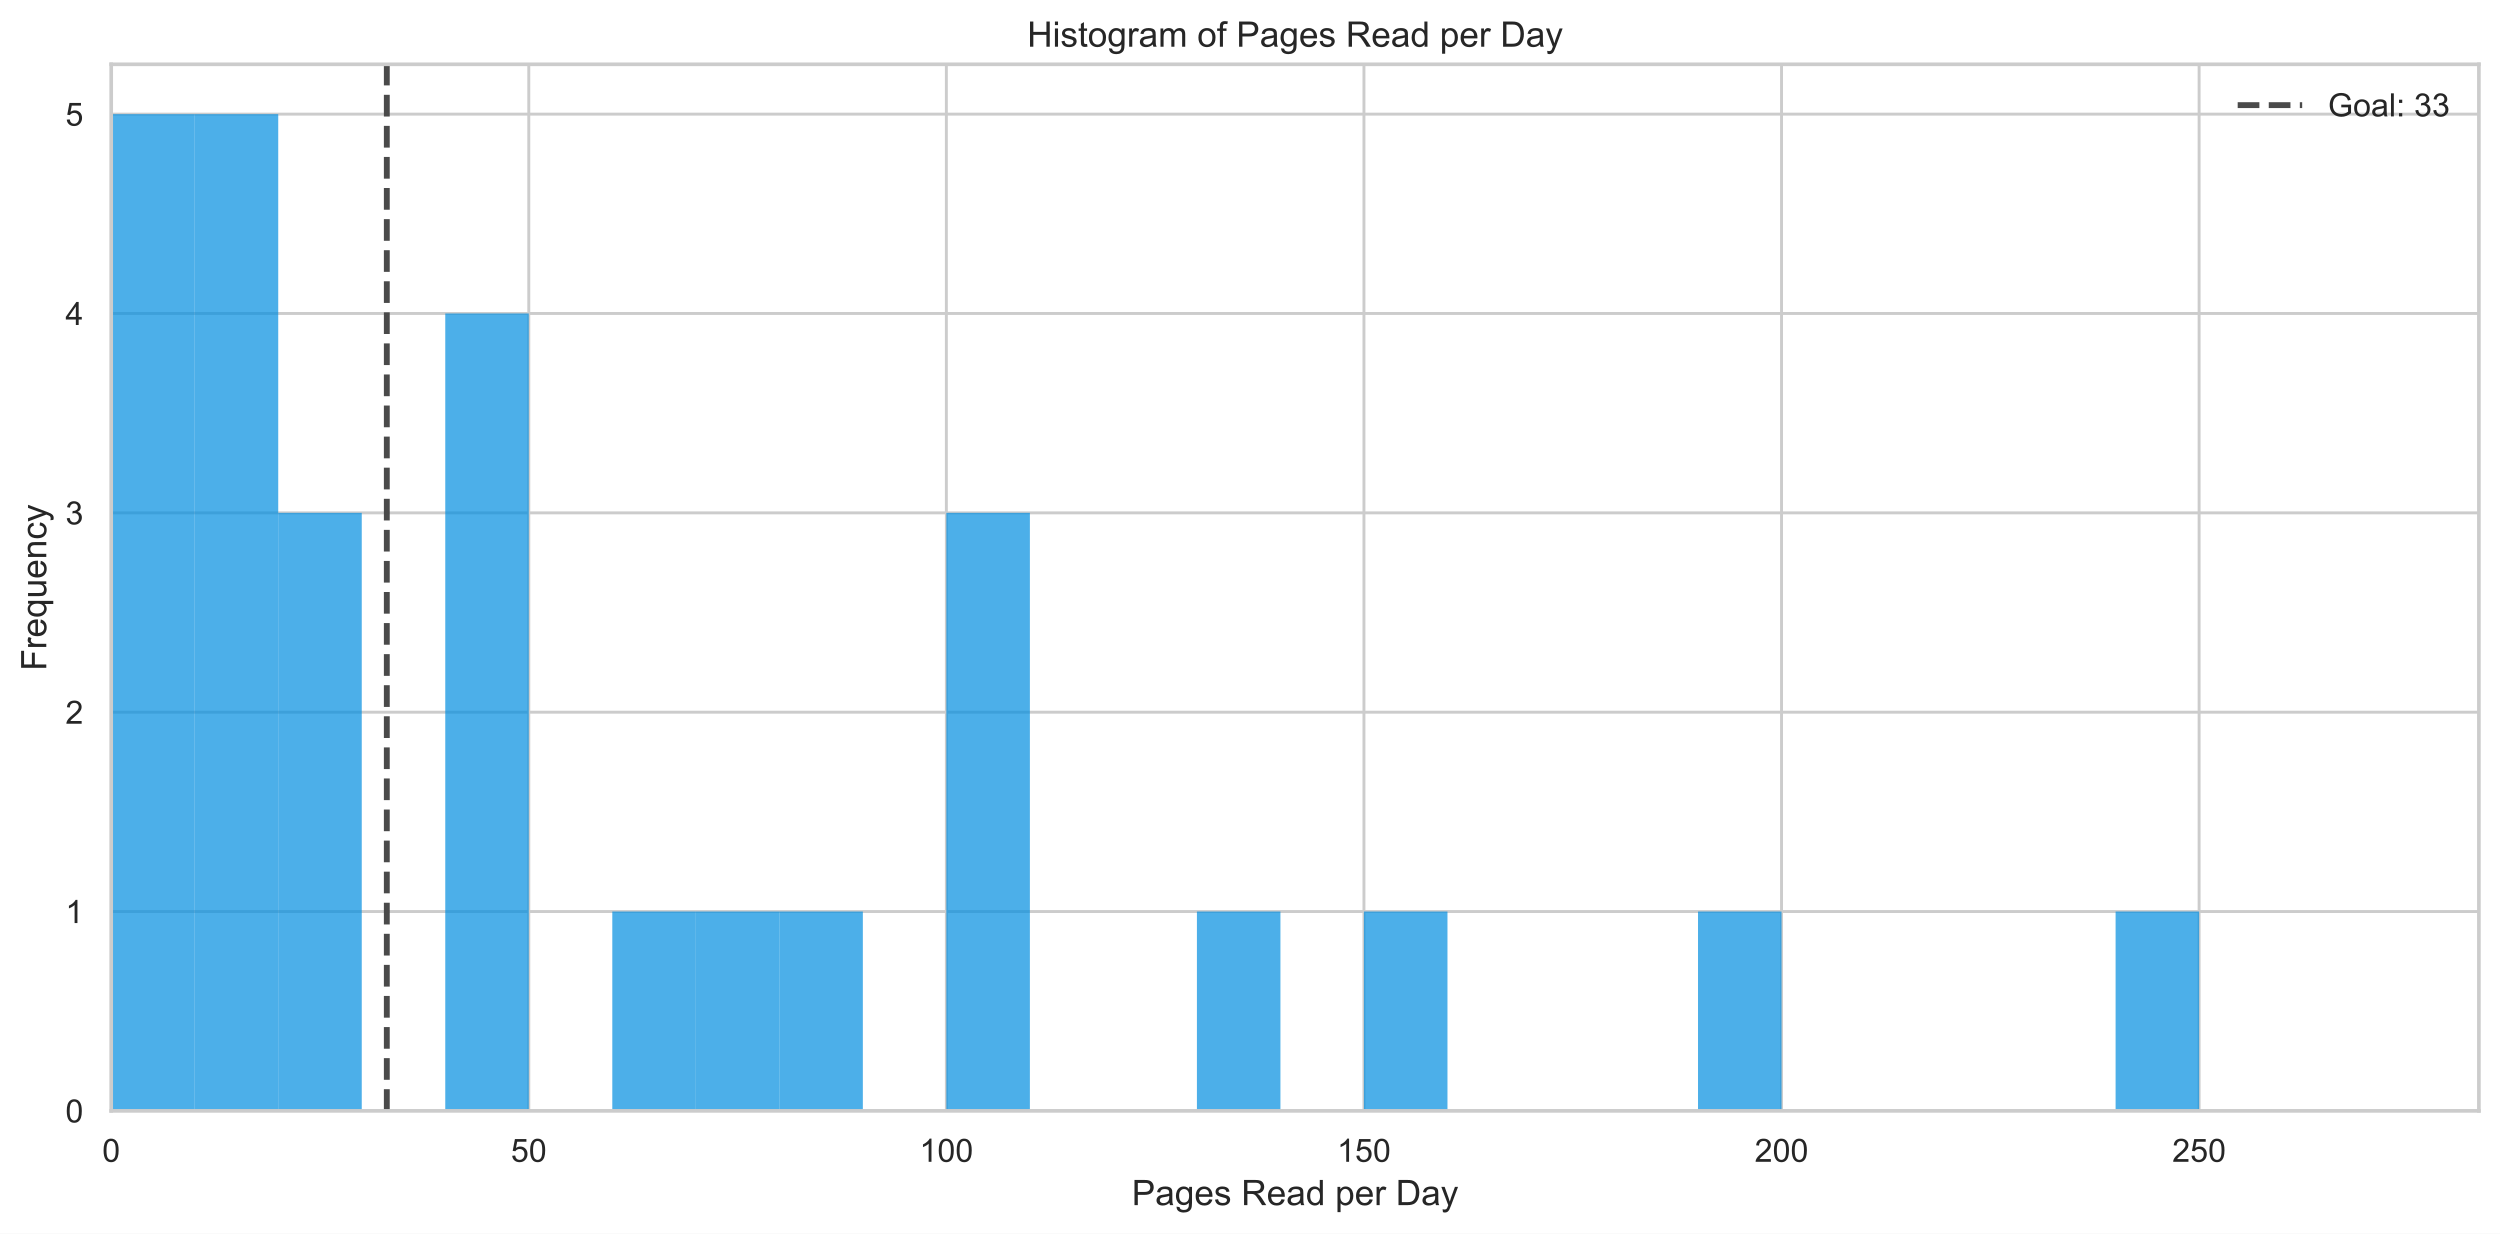
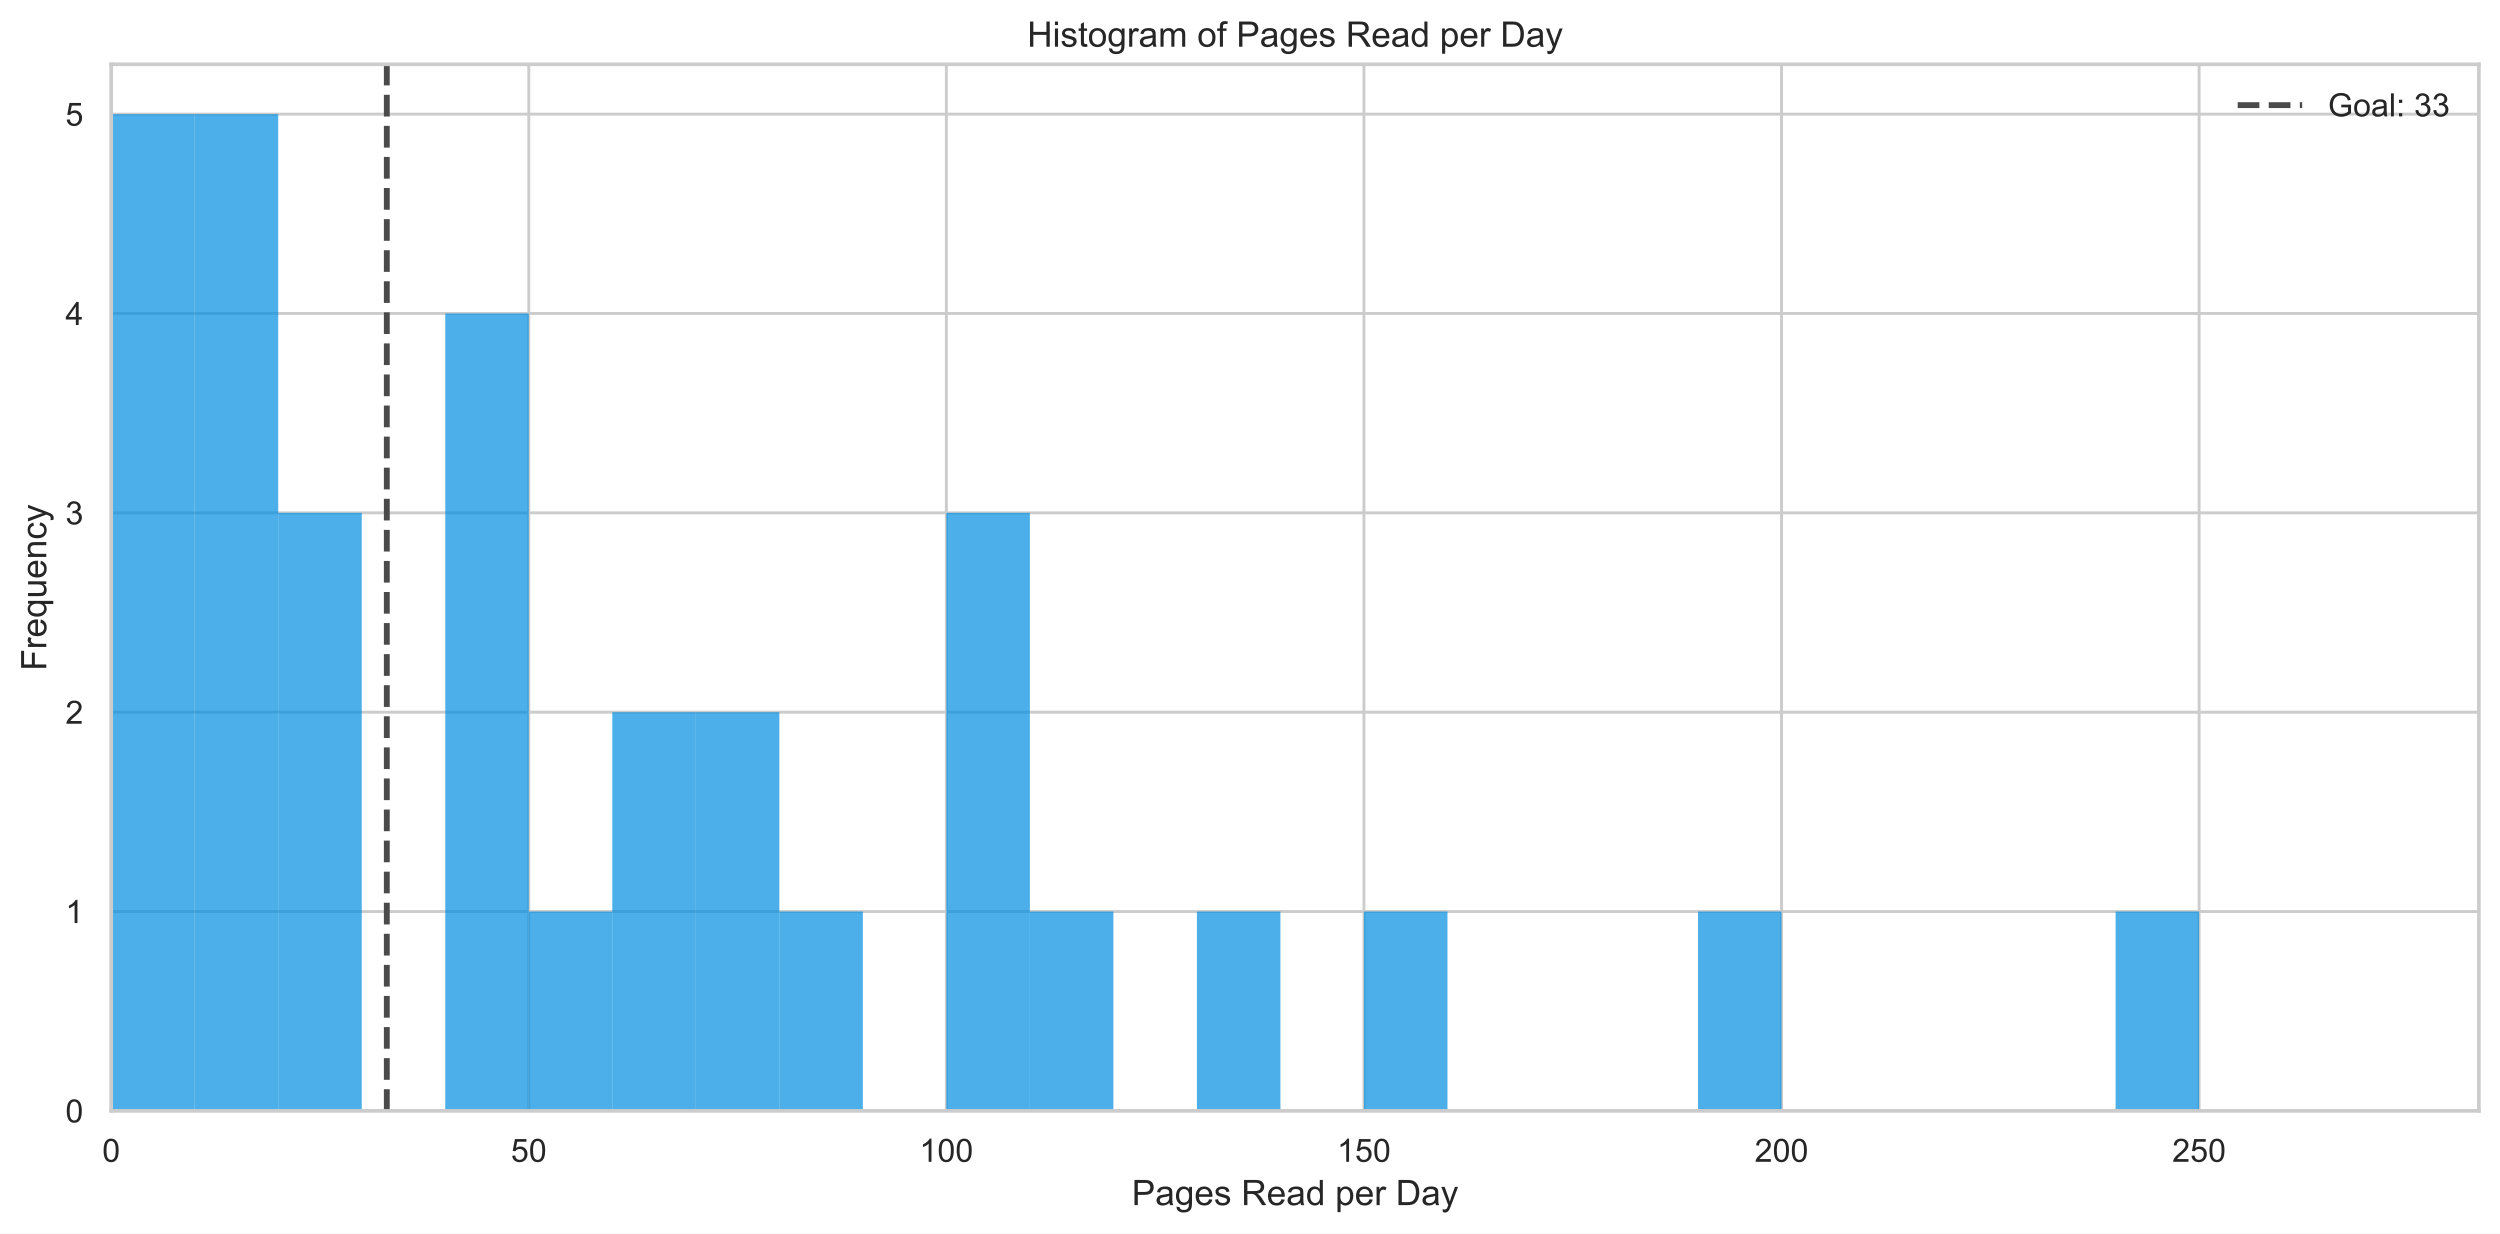
<svg xmlns="http://www.w3.org/2000/svg" xmlns:xlink="http://www.w3.org/1999/xlink" width="852.792pt" height="420.814pt" viewBox="0 0 852.792 420.814" version="1.1">
  <defs>
    <style type="text/css">*{stroke-linejoin: round; stroke-linecap: butt}</style>
  </defs>
  <g id="figure_1">
    <g id="patch_1">
      <path d="M 0 420.814  L 852.792 420.814  L 852.792 0  L 0 0  z " style="fill: #ffffff" />
    </g>
    <g id="axes_1">
      <g id="patch_2">
        <path d="M 37.932 378.939  L 845.592 378.939  L 845.592 21.936  L 37.932 21.936  z " style="fill: #ffffff" />
      </g>
      <g id="matplotlib.axis_1">
        <g id="xtick_1">
          <g id="line2d_1">
-             <path d="M 37.932 378.939  L 37.932 21.936  " clip-path="url(#paa767c47d2)" style="fill: none; stroke: #cccccc; stroke-linecap: round" />
+             <path d="M 37.932 378.939  L 37.932 21.936  " clip-path="url(#pbb59d60bf5)" style="fill: none; stroke: #cccccc; stroke-linecap: round" />
          </g>
          <g id="text_1">
            <g style="fill: #262626" transform="translate(34.87352 396.313) scale(0.11 -0.11)">
              <defs>
                <path id="ArialMT-30" d="M 266 2259  Q 266 3072 433 3567  Q 600 4063 929 4331  Q 1259 4600 1759 4600  Q 2128 4600 2406 4451  Q 2684 4303 2865 4023  Q 3047 3744 3150 3342  Q 3253 2941 3253 2259  Q 3253 1453 3087 958  Q 2922 463 2592 192  Q 2263 -78 1759 -78  Q 1097 -78 719 397  Q 266 969 266 2259  z M 844 2259  Q 844 1131 1108 757  Q 1372 384 1759 384  Q 2147 384 2411 759  Q 2675 1134 2675 2259  Q 2675 3391 2411 3762  Q 2147 4134 1753 4134  Q 1366 4134 1134 3806  Q 844 3388 844 2259  z " transform="scale(0.015625)" />
              </defs>
              <use xlink:href="#ArialMT-30" />
            </g>
          </g>
        </g>
        <g id="xtick_2">
          <g id="line2d_2">
-             <path d="M 180.376 378.939  L 180.376 21.936  " clip-path="url(#paa767c47d2)" style="fill: none; stroke: #cccccc; stroke-linecap: round" />
+             <path d="M 180.376 378.939  L 180.376 21.936  " clip-path="url(#pbb59d60bf5)" style="fill: none; stroke: #cccccc; stroke-linecap: round" />
          </g>
          <g id="text_2">
            <g style="fill: #262626" transform="translate(174.2594 396.313) scale(0.11 -0.11)">
              <defs>
                <path id="ArialMT-35" d="M 266 1200  L 856 1250  Q 922 819 1161 601  Q 1400 384 1738 384  Q 2144 384 2425 690  Q 2706 997 2706 1503  Q 2706 1984 2436 2262  Q 2166 2541 1728 2541  Q 1456 2541 1237 2417  Q 1019 2294 894 2097  L 366 2166  L 809 4519  L 3088 4519  L 3088 3981  L 1259 3981  L 1013 2750  Q 1425 3038 1878 3038  Q 2478 3038 2890 2622  Q 3303 2206 3303 1553  Q 3303 931 2941 478  Q 2500 -78 1738 -78  Q 1113 -78 717 272  Q 322 622 266 1200  z " transform="scale(0.015625)" />
              </defs>
              <use xlink:href="#ArialMT-35" />
              <use xlink:href="#ArialMT-30" x="55.615" />
            </g>
          </g>
        </g>
        <g id="xtick_3">
          <g id="line2d_3">
-             <path d="M 322.821 378.939  L 322.821 21.936  " clip-path="url(#paa767c47d2)" style="fill: none; stroke: #cccccc; stroke-linecap: round" />
+             <path d="M 322.821 378.939  L 322.821 21.936  " clip-path="url(#pbb59d60bf5)" style="fill: none; stroke: #cccccc; stroke-linecap: round" />
          </g>
          <g id="text_3">
            <g style="fill: #262626" transform="translate(313.6454 396.313) scale(0.11 -0.11)">
              <defs>
                <path id="ArialMT-31" d="M 2384 0  L 1822 0  L 1822 3584  Q 1619 3391 1289 3197  Q 959 3003 697 2906  L 697 3450  Q 1169 3672 1522 3987  Q 1875 4303 2022 4600  L 2384 4600  L 2384 0  z " transform="scale(0.015625)" />
              </defs>
              <use xlink:href="#ArialMT-31" />
              <use xlink:href="#ArialMT-30" x="55.615" />
              <use xlink:href="#ArialMT-30" x="111.23" />
            </g>
          </g>
        </g>
        <g id="xtick_4">
          <g id="line2d_4">
-             <path d="M 465.265 378.939  L 465.265 21.936  " clip-path="url(#paa767c47d2)" style="fill: none; stroke: #cccccc; stroke-linecap: round" />
+             <path d="M 465.265 378.939  L 465.265 21.936  " clip-path="url(#pbb59d60bf5)" style="fill: none; stroke: #cccccc; stroke-linecap: round" />
          </g>
          <g id="text_4">
            <g style="fill: #262626" transform="translate(456.0898 396.313) scale(0.11 -0.11)">
              <use xlink:href="#ArialMT-31" />
              <use xlink:href="#ArialMT-35" x="55.615" />
              <use xlink:href="#ArialMT-30" x="111.23" />
            </g>
          </g>
        </g>
        <g id="xtick_5">
          <g id="line2d_5">
-             <path d="M 607.71 378.939  L 607.71 21.936  " clip-path="url(#paa767c47d2)" style="fill: none; stroke: #cccccc; stroke-linecap: round" />
+             <path d="M 607.71 378.939  L 607.71 21.936  " clip-path="url(#pbb59d60bf5)" style="fill: none; stroke: #cccccc; stroke-linecap: round" />
          </g>
          <g id="text_5">
            <g style="fill: #262626" transform="translate(598.5343 396.313) scale(0.11 -0.11)">
              <defs>
                <path id="ArialMT-32" d="M 3222 541  L 3222 0  L 194 0  Q 188 203 259 391  Q 375 700 629 1000  Q 884 1300 1366 1694  Q 2113 2306 2375 2664  Q 2638 3022 2638 3341  Q 2638 3675 2398 3904  Q 2159 4134 1775 4134  Q 1369 4134 1125 3890  Q 881 3647 878 3216  L 300 3275  Q 359 3922 746 4261  Q 1134 4600 1788 4600  Q 2447 4600 2831 4234  Q 3216 3869 3216 3328  Q 3216 3053 3103 2787  Q 2991 2522 2730 2228  Q 2469 1934 1863 1422  Q 1356 997 1212 845  Q 1069 694 975 541  L 3222 541  z " transform="scale(0.015625)" />
              </defs>
              <use xlink:href="#ArialMT-32" />
              <use xlink:href="#ArialMT-30" x="55.615" />
              <use xlink:href="#ArialMT-30" x="111.23" />
            </g>
          </g>
        </g>
        <g id="xtick_6">
          <g id="line2d_6">
-             <path d="M 750.154 378.939  L 750.154 21.936  " clip-path="url(#paa767c47d2)" style="fill: none; stroke: #cccccc; stroke-linecap: round" />
+             <path d="M 750.154 378.939  L 750.154 21.936  " clip-path="url(#pbb59d60bf5)" style="fill: none; stroke: #cccccc; stroke-linecap: round" />
          </g>
          <g id="text_6">
            <g style="fill: #262626" transform="translate(740.9787 396.313) scale(0.11 -0.11)">
              <use xlink:href="#ArialMT-32" />
              <use xlink:href="#ArialMT-35" x="55.615" />
              <use xlink:href="#ArialMT-30" x="111.23" />
            </g>
          </g>
        </g>
        <g id="text_7">
          <g style="fill: #262626" transform="translate(386.0661 411.0886) scale(0.12 -0.12)">
            <defs>
              <path id="ArialMT-50" d="M 494 0  L 494 4581  L 2222 4581  Q 2678 4581 2919 4538  Q 3256 4481 3484 4323  Q 3713 4166 3852 3881  Q 3991 3597 3991 3256  Q 3991 2672 3619 2267  Q 3247 1863 2275 1863  L 1100 1863  L 1100 0  L 494 0  z M 1100 2403  L 2284 2403  Q 2872 2403 3119 2622  Q 3366 2841 3366 3238  Q 3366 3525 3220 3729  Q 3075 3934 2838 4000  Q 2684 4041 2272 4041  L 1100 4041  L 1100 2403  z " transform="scale(0.015625)" />
              <path id="ArialMT-61" d="M 2588 409  Q 2275 144 1986 34  Q 1697 -75 1366 -75  Q 819 -75 525 192  Q 231 459 231 875  Q 231 1119 342 1320  Q 453 1522 633 1644  Q 813 1766 1038 1828  Q 1203 1872 1538 1913  Q 2219 1994 2541 2106  Q 2544 2222 2544 2253  Q 2544 2597 2384 2738  Q 2169 2928 1744 2928  Q 1347 2928 1158 2789  Q 969 2650 878 2297  L 328 2372  Q 403 2725 575 2942  Q 747 3159 1072 3276  Q 1397 3394 1825 3394  Q 2250 3394 2515 3294  Q 2781 3194 2906 3042  Q 3031 2891 3081 2659  Q 3109 2516 3109 2141  L 3109 1391  Q 3109 606 3145 398  Q 3181 191 3288 0  L 2700 0  Q 2613 175 2588 409  z M 2541 1666  Q 2234 1541 1622 1453  Q 1275 1403 1131 1340  Q 988 1278 909 1158  Q 831 1038 831 891  Q 831 666 1001 516  Q 1172 366 1500 366  Q 1825 366 2078 508  Q 2331 650 2450 897  Q 2541 1088 2541 1459  L 2541 1666  z " transform="scale(0.015625)" />
              <path id="ArialMT-67" d="M 319 -275  L 866 -356  Q 900 -609 1056 -725  Q 1266 -881 1628 -881  Q 2019 -881 2231 -725  Q 2444 -569 2519 -288  Q 2563 -116 2559 434  Q 2191 0 1641 0  Q 956 0 581 494  Q 206 988 206 1678  Q 206 2153 378 2554  Q 550 2956 876 3175  Q 1203 3394 1644 3394  Q 2231 3394 2613 2919  L 2613 3319  L 3131 3319  L 3131 450  Q 3131 -325 2973 -648  Q 2816 -972 2473 -1159  Q 2131 -1347 1631 -1347  Q 1038 -1347 672 -1080  Q 306 -813 319 -275  z M 784 1719  Q 784 1066 1043 766  Q 1303 466 1694 466  Q 2081 466 2343 764  Q 2606 1063 2606 1700  Q 2606 2309 2336 2618  Q 2066 2928 1684 2928  Q 1309 2928 1046 2623  Q 784 2319 784 1719  z " transform="scale(0.015625)" />
              <path id="ArialMT-65" d="M 2694 1069  L 3275 997  Q 3138 488 2766 206  Q 2394 -75 1816 -75  Q 1088 -75 661 373  Q 234 822 234 1631  Q 234 2469 665 2931  Q 1097 3394 1784 3394  Q 2450 3394 2872 2941  Q 3294 2488 3294 1666  Q 3294 1616 3291 1516  L 816 1516  Q 847 969 1125 678  Q 1403 388 1819 388  Q 2128 388 2347 550  Q 2566 713 2694 1069  z M 847 1978  L 2700 1978  Q 2663 2397 2488 2606  Q 2219 2931 1791 2931  Q 1403 2931 1139 2672  Q 875 2413 847 1978  z " transform="scale(0.015625)" />
              <path id="ArialMT-73" d="M 197 991  L 753 1078  Q 800 744 1014 566  Q 1228 388 1613 388  Q 2000 388 2187 545  Q 2375 703 2375 916  Q 2375 1106 2209 1216  Q 2094 1291 1634 1406  Q 1016 1563 777 1677  Q 538 1791 414 1992  Q 291 2194 291 2438  Q 291 2659 392 2848  Q 494 3038 669 3163  Q 800 3259 1026 3326  Q 1253 3394 1513 3394  Q 1903 3394 2198 3281  Q 2494 3169 2634 2976  Q 2775 2784 2828 2463  L 2278 2388  Q 2241 2644 2061 2787  Q 1881 2931 1553 2931  Q 1166 2931 1000 2803  Q 834 2675 834 2503  Q 834 2394 903 2306  Q 972 2216 1119 2156  Q 1203 2125 1616 2013  Q 2213 1853 2448 1751  Q 2684 1650 2818 1456  Q 2953 1263 2953 975  Q 2953 694 2789 445  Q 2625 197 2315 61  Q 2006 -75 1616 -75  Q 969 -75 630 194  Q 291 463 197 991  z " transform="scale(0.015625)" />
              <path id="ArialMT-20" transform="scale(0.015625)" />
              <path id="ArialMT-52" d="M 503 0  L 503 4581  L 2534 4581  Q 3147 4581 3465 4457  Q 3784 4334 3975 4021  Q 4166 3709 4166 3331  Q 4166 2844 3850 2509  Q 3534 2175 2875 2084  Q 3116 1969 3241 1856  Q 3506 1613 3744 1247  L 4541 0  L 3778 0  L 3172 953  Q 2906 1366 2734 1584  Q 2563 1803 2427 1890  Q 2291 1978 2150 2013  Q 2047 2034 1813 2034  L 1109 2034  L 1109 0  L 503 0  z M 1109 2559  L 2413 2559  Q 2828 2559 3062 2645  Q 3297 2731 3419 2920  Q 3541 3109 3541 3331  Q 3541 3656 3305 3865  Q 3069 4075 2559 4075  L 1109 4075  L 1109 2559  z " transform="scale(0.015625)" />
              <path id="ArialMT-64" d="M 2575 0  L 2575 419  Q 2259 -75 1647 -75  Q 1250 -75 917 144  Q 584 363 401 755  Q 219 1147 219 1656  Q 219 2153 384 2558  Q 550 2963 881 3178  Q 1213 3394 1622 3394  Q 1922 3394 2156 3267  Q 2391 3141 2538 2938  L 2538 4581  L 3097 4581  L 3097 0  L 2575 0  z M 797 1656  Q 797 1019 1065 703  Q 1334 388 1700 388  Q 2069 388 2326 689  Q 2584 991 2584 1609  Q 2584 2291 2321 2609  Q 2059 2928 1675 2928  Q 1300 2928 1048 2622  Q 797 2316 797 1656  z " transform="scale(0.015625)" />
              <path id="ArialMT-70" d="M 422 -1272  L 422 3319  L 934 3319  L 934 2888  Q 1116 3141 1344 3267  Q 1572 3394 1897 3394  Q 2322 3394 2647 3175  Q 2972 2956 3137 2557  Q 3303 2159 3303 1684  Q 3303 1175 3120 767  Q 2938 359 2589 142  Q 2241 -75 1856 -75  Q 1575 -75 1351 44  Q 1128 163 984 344  L 984 -1272  L 422 -1272  z M 931 1641  Q 931 1000 1190 694  Q 1450 388 1819 388  Q 2194 388 2461 705  Q 2728 1022 2728 1688  Q 2728 2322 2467 2637  Q 2206 2953 1844 2953  Q 1484 2953 1207 2617  Q 931 2281 931 1641  z " transform="scale(0.015625)" />
              <path id="ArialMT-72" d="M 416 0  L 416 3319  L 922 3319  L 922 2816  Q 1116 3169 1280 3281  Q 1444 3394 1641 3394  Q 1925 3394 2219 3213  L 2025 2691  Q 1819 2813 1613 2813  Q 1428 2813 1281 2702  Q 1134 2591 1072 2394  Q 978 2094 978 1738  L 978 0  L 416 0  z " transform="scale(0.015625)" />
              <path id="ArialMT-44" d="M 494 0  L 494 4581  L 2072 4581  Q 2606 4581 2888 4516  Q 3281 4425 3559 4188  Q 3922 3881 4101 3404  Q 4281 2928 4281 2316  Q 4281 1794 4159 1391  Q 4038 988 3847 723  Q 3656 459 3429 307  Q 3203 156 2883 78  Q 2563 0 2147 0  L 494 0  z M 1100 541  L 2078 541  Q 2531 541 2789 625  Q 3047 709 3200 863  Q 3416 1078 3536 1442  Q 3656 1806 3656 2325  Q 3656 3044 3420 3430  Q 3184 3816 2847 3947  Q 2603 4041 2063 4041  L 1100 4041  L 1100 541  z " transform="scale(0.015625)" />
              <path id="ArialMT-79" d="M 397 -1278  L 334 -750  Q 519 -800 656 -800  Q 844 -800 956 -737  Q 1069 -675 1141 -563  Q 1194 -478 1313 -144  Q 1328 -97 1363 -6  L 103 3319  L 709 3319  L 1400 1397  Q 1534 1031 1641 628  Q 1738 1016 1872 1384  L 2581 3319  L 3144 3319  L 1881 -56  Q 1678 -603 1566 -809  Q 1416 -1088 1222 -1217  Q 1028 -1347 759 -1347  Q 597 -1347 397 -1278  z " transform="scale(0.015625)" />
            </defs>
            <use xlink:href="#ArialMT-50" />
            <use xlink:href="#ArialMT-61" x="66.699" />
            <use xlink:href="#ArialMT-67" x="122.314" />
            <use xlink:href="#ArialMT-65" x="177.93" />
            <use xlink:href="#ArialMT-73" x="233.545" />
            <use xlink:href="#ArialMT-20" x="283.545" />
            <use xlink:href="#ArialMT-52" x="311.328" />
            <use xlink:href="#ArialMT-65" x="383.545" />
            <use xlink:href="#ArialMT-61" x="439.16" />
            <use xlink:href="#ArialMT-64" x="494.775" />
            <use xlink:href="#ArialMT-20" x="550.391" />
            <use xlink:href="#ArialMT-70" x="578.174" />
            <use xlink:href="#ArialMT-65" x="633.789" />
            <use xlink:href="#ArialMT-72" x="689.404" />
            <use xlink:href="#ArialMT-20" x="722.705" />
            <use xlink:href="#ArialMT-44" x="750.488" />
            <use xlink:href="#ArialMT-61" x="822.705" />
            <use xlink:href="#ArialMT-79" x="878.32" />
          </g>
        </g>
      </g>
      <g id="matplotlib.axis_2">
        <g id="ytick_1">
          <g id="line2d_7">
-             <path d="M 37.932 378.939  L 845.592 378.939  " clip-path="url(#paa767c47d2)" style="fill: none; stroke: #cccccc; stroke-linecap: round" />
+             <path d="M 37.932 378.939  L 845.592 378.939  " clip-path="url(#pbb59d60bf5)" style="fill: none; stroke: #cccccc; stroke-linecap: round" />
          </g>
          <g id="text_8">
            <g style="fill: #262626" transform="translate(22.315 382.8762) scale(0.11 -0.11)">
              <use xlink:href="#ArialMT-30" />
            </g>
          </g>
        </g>
        <g id="ytick_2">
          <g id="line2d_8">
-             <path d="M 37.932 310.939  L 845.592 310.939  " clip-path="url(#paa767c47d2)" style="fill: none; stroke: #cccccc; stroke-linecap: round" />
+             <path d="M 37.932 310.939  L 845.592 310.939  " clip-path="url(#pbb59d60bf5)" style="fill: none; stroke: #cccccc; stroke-linecap: round" />
          </g>
          <g id="text_9">
            <g style="fill: #262626" transform="translate(22.315 314.8755) scale(0.11 -0.11)">
              <use xlink:href="#ArialMT-31" />
            </g>
          </g>
        </g>
        <g id="ytick_3">
          <g id="line2d_9">
-             <path d="M 37.932 242.938  L 845.592 242.938  " clip-path="url(#paa767c47d2)" style="fill: none; stroke: #cccccc; stroke-linecap: round" />
+             <path d="M 37.932 242.938  L 845.592 242.938  " clip-path="url(#pbb59d60bf5)" style="fill: none; stroke: #cccccc; stroke-linecap: round" />
          </g>
          <g id="text_10">
            <g style="fill: #262626" transform="translate(22.315 246.8747) scale(0.11 -0.11)">
              <use xlink:href="#ArialMT-32" />
            </g>
          </g>
        </g>
        <g id="ytick_4">
          <g id="line2d_10">
-             <path d="M 37.932 174.937  L 845.592 174.937  " clip-path="url(#paa767c47d2)" style="fill: none; stroke: #cccccc; stroke-linecap: round" />
+             <path d="M 37.932 174.937  L 845.592 174.937  " clip-path="url(#pbb59d60bf5)" style="fill: none; stroke: #cccccc; stroke-linecap: round" />
          </g>
          <g id="text_11">
            <g style="fill: #262626" transform="translate(22.315 178.874) scale(0.11 -0.11)">
              <defs>
                <path id="ArialMT-33" d="M 269 1209  L 831 1284  Q 928 806 1161 595  Q 1394 384 1728 384  Q 2125 384 2398 659  Q 2672 934 2672 1341  Q 2672 1728 2419 1979  Q 2166 2231 1775 2231  Q 1616 2231 1378 2169  L 1441 2663  Q 1497 2656 1531 2656  Q 1891 2656 2178 2843  Q 2466 3031 2466 3422  Q 2466 3731 2256 3934  Q 2047 4138 1716 4138  Q 1388 4138 1169 3931  Q 950 3725 888 3313  L 325 3413  Q 428 3978 793 4289  Q 1159 4600 1703 4600  Q 2078 4600 2393 4439  Q 2709 4278 2876 4000  Q 3044 3722 3044 3409  Q 3044 3113 2884 2869  Q 2725 2625 2413 2481  Q 2819 2388 3044 2092  Q 3269 1797 3269 1353  Q 3269 753 2831 336  Q 2394 -81 1725 -81  Q 1122 -81 723 278  Q 325 638 269 1209  z " transform="scale(0.015625)" />
              </defs>
              <use xlink:href="#ArialMT-33" />
            </g>
          </g>
        </g>
        <g id="ytick_5">
          <g id="line2d_11">
-             <path d="M 37.932 106.937  L 845.592 106.937  " clip-path="url(#paa767c47d2)" style="fill: none; stroke: #cccccc; stroke-linecap: round" />
+             <path d="M 37.932 106.937  L 845.592 106.937  " clip-path="url(#pbb59d60bf5)" style="fill: none; stroke: #cccccc; stroke-linecap: round" />
          </g>
          <g id="text_12">
            <g style="fill: #262626" transform="translate(22.315 110.8733) scale(0.11 -0.11)">
              <defs>
                <path id="ArialMT-34" d="M 2069 0  L 2069 1097  L 81 1097  L 81 1613  L 2172 4581  L 2631 4581  L 2631 1613  L 3250 1613  L 3250 1097  L 2631 1097  L 2631 0  L 2069 0  z M 2069 1613  L 2069 3678  L 634 1613  L 2069 1613  z " transform="scale(0.015625)" />
              </defs>
              <use xlink:href="#ArialMT-34" />
            </g>
          </g>
        </g>
        <g id="ytick_6">
          <g id="line2d_12">
-             <path d="M 37.932 38.936  L 845.592 38.936  " clip-path="url(#paa767c47d2)" style="fill: none; stroke: #cccccc; stroke-linecap: round" />
+             <path d="M 37.932 38.936  L 845.592 38.936  " clip-path="url(#pbb59d60bf5)" style="fill: none; stroke: #cccccc; stroke-linecap: round" />
          </g>
          <g id="text_13">
            <g style="fill: #262626" transform="translate(22.315 42.8726) scale(0.11 -0.11)">
              <use xlink:href="#ArialMT-35" />
            </g>
          </g>
        </g>
        <g id="text_14">
          <g style="fill: #262626" transform="translate(15.78937 228.7828) rotate(-90) scale(0.12 -0.12)">
            <defs>
              <path id="ArialMT-46" d="M 525 0  L 525 4581  L 3616 4581  L 3616 4041  L 1131 4041  L 1131 2622  L 3281 2622  L 3281 2081  L 1131 2081  L 1131 0  L 525 0  z " transform="scale(0.015625)" />
              <path id="ArialMT-71" d="M 2538 -1272  L 2538 353  Q 2406 169 2170 47  Q 1934 -75 1669 -75  Q 1078 -75 651 397  Q 225 869 225 1691  Q 225 2191 398 2587  Q 572 2984 901 3189  Q 1231 3394 1625 3394  Q 2241 3394 2594 2875  L 2594 3319  L 3100 3319  L 3100 -1272  L 2538 -1272  z M 803 1669  Q 803 1028 1072 708  Q 1341 388 1716 388  Q 2075 388 2334 692  Q 2594 997 2594 1619  Q 2594 2281 2320 2615  Q 2047 2950 1678 2950  Q 1313 2950 1058 2639  Q 803 2328 803 1669  z " transform="scale(0.015625)" />
              <path id="ArialMT-75" d="M 2597 0  L 2597 488  Q 2209 -75 1544 -75  Q 1250 -75 995 37  Q 741 150 617 320  Q 494 491 444 738  Q 409 903 409 1263  L 409 3319  L 972 3319  L 972 1478  Q 972 1038 1006 884  Q 1059 663 1231 536  Q 1403 409 1656 409  Q 1909 409 2131 539  Q 2353 669 2445 892  Q 2538 1116 2538 1541  L 2538 3319  L 3100 3319  L 3100 0  L 2597 0  z " transform="scale(0.015625)" />
              <path id="ArialMT-6e" d="M 422 0  L 422 3319  L 928 3319  L 928 2847  Q 1294 3394 1984 3394  Q 2284 3394 2536 3286  Q 2788 3178 2913 3003  Q 3038 2828 3088 2588  Q 3119 2431 3119 2041  L 3119 0  L 2556 0  L 2556 2019  Q 2556 2363 2490 2533  Q 2425 2703 2258 2804  Q 2091 2906 1866 2906  Q 1506 2906 1245 2678  Q 984 2450 984 1813  L 984 0  L 422 0  z " transform="scale(0.015625)" />
              <path id="ArialMT-63" d="M 2588 1216  L 3141 1144  Q 3050 572 2676 248  Q 2303 -75 1759 -75  Q 1078 -75 664 370  Q 250 816 250 1647  Q 250 2184 428 2587  Q 606 2991 970 3192  Q 1334 3394 1763 3394  Q 2303 3394 2647 3120  Q 2991 2847 3088 2344  L 2541 2259  Q 2463 2594 2264 2762  Q 2066 2931 1784 2931  Q 1359 2931 1093 2626  Q 828 2322 828 1663  Q 828 994 1084 691  Q 1341 388 1753 388  Q 2084 388 2306 591  Q 2528 794 2588 1216  z " transform="scale(0.015625)" />
            </defs>
            <use xlink:href="#ArialMT-46" />
            <use xlink:href="#ArialMT-72" x="61.084" />
            <use xlink:href="#ArialMT-65" x="94.385" />
            <use xlink:href="#ArialMT-71" x="150" />
            <use xlink:href="#ArialMT-75" x="205.615" />
            <use xlink:href="#ArialMT-65" x="261.23" />
            <use xlink:href="#ArialMT-6e" x="316.846" />
            <use xlink:href="#ArialMT-63" x="372.461" />
            <use xlink:href="#ArialMT-79" x="422.461" />
          </g>
        </g>
      </g>
      <g id="patch_3">
-         <path d="M 37.932 378.939  L 66.421 378.939  L 66.421 38.936  L 37.932 38.936  z " clip-path="url(#paa767c47d2)" style="fill: #008ddf; opacity: 0.7" />
+         <path d="M 37.932 378.939  L 66.421 378.939  L 66.421 38.936  L 37.932 38.936  z " clip-path="url(#pbb59d60bf5)" style="fill: #008ddf; opacity: 0.7" />
      </g>
      <g id="patch_4">
-         <path d="M 66.421 378.939  L 94.91 378.939  L 94.91 38.936  L 66.421 38.936  z " clip-path="url(#paa767c47d2)" style="fill: #008ddf; opacity: 0.7" />
+         <path d="M 66.421 378.939  L 94.91 378.939  L 94.91 38.936  L 66.421 38.936  z " clip-path="url(#pbb59d60bf5)" style="fill: #008ddf; opacity: 0.7" />
      </g>
      <g id="patch_5">
-         <path d="M 94.91 378.939  L 123.399 378.939  L 123.399 174.937  L 94.91 174.937  z " clip-path="url(#paa767c47d2)" style="fill: #008ddf; opacity: 0.7" />
+         <path d="M 94.91 378.939  L 123.399 378.939  L 123.399 174.937  L 94.91 174.937  z " clip-path="url(#pbb59d60bf5)" style="fill: #008ddf; opacity: 0.7" />
      </g>
      <g id="patch_6">
-         <path d="M 123.399 378.939  L 151.888 378.939  L 151.888 378.939  L 123.399 378.939  z " clip-path="url(#paa767c47d2)" style="fill: #008ddf; opacity: 0.7" />
+         <path d="M 123.399 378.939  L 151.888 378.939  L 151.888 378.939  L 123.399 378.939  z " clip-path="url(#pbb59d60bf5)" style="fill: #008ddf; opacity: 0.7" />
      </g>
      <g id="patch_7">
-         <path d="M 151.888 378.939  L 180.376 378.939  L 180.376 106.937  L 151.888 106.937  z " clip-path="url(#paa767c47d2)" style="fill: #008ddf; opacity: 0.7" />
+         <path d="M 151.888 378.939  L 180.376 378.939  L 180.376 106.937  L 151.888 106.937  z " clip-path="url(#pbb59d60bf5)" style="fill: #008ddf; opacity: 0.7" />
      </g>
      <g id="patch_8">
-         <path d="M 180.376 378.939  L 208.865 378.939  L 208.865 378.939  L 180.376 378.939  z " clip-path="url(#paa767c47d2)" style="fill: #008ddf; opacity: 0.7" />
+         <path d="M 180.376 378.939  L 208.865 378.939  L 208.865 310.939  L 180.376 310.939  z " clip-path="url(#pbb59d60bf5)" style="fill: #008ddf; opacity: 0.7" />
      </g>
      <g id="patch_9">
-         <path d="M 208.865 378.939  L 237.354 378.939  L 237.354 310.939  L 208.865 310.939  z " clip-path="url(#paa767c47d2)" style="fill: #008ddf; opacity: 0.7" />
+         <path d="M 208.865 378.939  L 237.354 378.939  L 237.354 242.938  L 208.865 242.938  z " clip-path="url(#pbb59d60bf5)" style="fill: #008ddf; opacity: 0.7" />
      </g>
      <g id="patch_10">
-         <path d="M 237.354 378.939  L 265.843 378.939  L 265.843 310.939  L 237.354 310.939  z " clip-path="url(#paa767c47d2)" style="fill: #008ddf; opacity: 0.7" />
+         <path d="M 237.354 378.939  L 265.843 378.939  L 265.843 242.938  L 237.354 242.938  z " clip-path="url(#pbb59d60bf5)" style="fill: #008ddf; opacity: 0.7" />
      </g>
      <g id="patch_11">
-         <path d="M 265.843 378.939  L 294.332 378.939  L 294.332 310.939  L 265.843 310.939  z " clip-path="url(#paa767c47d2)" style="fill: #008ddf; opacity: 0.7" />
+         <path d="M 265.843 378.939  L 294.332 378.939  L 294.332 310.939  L 265.843 310.939  z " clip-path="url(#pbb59d60bf5)" style="fill: #008ddf; opacity: 0.7" />
      </g>
      <g id="patch_12">
-         <path d="M 294.332 378.939  L 322.821 378.939  L 322.821 378.939  L 294.332 378.939  z " clip-path="url(#paa767c47d2)" style="fill: #008ddf; opacity: 0.7" />
+         <path d="M 294.332 378.939  L 322.821 378.939  L 322.821 378.939  L 294.332 378.939  z " clip-path="url(#pbb59d60bf5)" style="fill: #008ddf; opacity: 0.7" />
      </g>
      <g id="patch_13">
-         <path d="M 322.821 378.939  L 351.31 378.939  L 351.31 174.937  L 322.821 174.937  z " clip-path="url(#paa767c47d2)" style="fill: #008ddf; opacity: 0.7" />
+         <path d="M 322.821 378.939  L 351.31 378.939  L 351.31 174.937  L 322.821 174.937  z " clip-path="url(#pbb59d60bf5)" style="fill: #008ddf; opacity: 0.7" />
      </g>
      <g id="patch_14">
-         <path d="M 351.31 378.939  L 379.799 378.939  L 379.799 378.939  L 351.31 378.939  z " clip-path="url(#paa767c47d2)" style="fill: #008ddf; opacity: 0.7" />
+         <path d="M 351.31 378.939  L 379.799 378.939  L 379.799 310.939  L 351.31 310.939  z " clip-path="url(#pbb59d60bf5)" style="fill: #008ddf; opacity: 0.7" />
      </g>
      <g id="patch_15">
-         <path d="M 379.799 378.939  L 408.288 378.939  L 408.288 378.939  L 379.799 378.939  z " clip-path="url(#paa767c47d2)" style="fill: #008ddf; opacity: 0.7" />
+         <path d="M 379.799 378.939  L 408.288 378.939  L 408.288 378.939  L 379.799 378.939  z " clip-path="url(#pbb59d60bf5)" style="fill: #008ddf; opacity: 0.7" />
      </g>
      <g id="patch_16">
-         <path d="M 408.288 378.939  L 436.776 378.939  L 436.776 310.939  L 408.288 310.939  z " clip-path="url(#paa767c47d2)" style="fill: #008ddf; opacity: 0.7" />
+         <path d="M 408.288 378.939  L 436.776 378.939  L 436.776 310.939  L 408.288 310.939  z " clip-path="url(#pbb59d60bf5)" style="fill: #008ddf; opacity: 0.7" />
      </g>
      <g id="patch_17">
-         <path d="M 436.776 378.939  L 465.265 378.939  L 465.265 378.939  L 436.776 378.939  z " clip-path="url(#paa767c47d2)" style="fill: #008ddf; opacity: 0.7" />
+         <path d="M 436.776 378.939  L 465.265 378.939  L 465.265 378.939  L 436.776 378.939  z " clip-path="url(#pbb59d60bf5)" style="fill: #008ddf; opacity: 0.7" />
      </g>
      <g id="patch_18">
-         <path d="M 465.265 378.939  L 493.754 378.939  L 493.754 310.939  L 465.265 310.939  z " clip-path="url(#paa767c47d2)" style="fill: #008ddf; opacity: 0.7" />
+         <path d="M 465.265 378.939  L 493.754 378.939  L 493.754 310.939  L 465.265 310.939  z " clip-path="url(#pbb59d60bf5)" style="fill: #008ddf; opacity: 0.7" />
      </g>
      <g id="patch_19">
-         <path d="M 493.754 378.939  L 522.243 378.939  L 522.243 378.939  L 493.754 378.939  z " clip-path="url(#paa767c47d2)" style="fill: #008ddf; opacity: 0.7" />
+         <path d="M 493.754 378.939  L 522.243 378.939  L 522.243 378.939  L 493.754 378.939  z " clip-path="url(#pbb59d60bf5)" style="fill: #008ddf; opacity: 0.7" />
      </g>
      <g id="patch_20">
-         <path d="M 522.243 378.939  L 550.732 378.939  L 550.732 378.939  L 522.243 378.939  z " clip-path="url(#paa767c47d2)" style="fill: #008ddf; opacity: 0.7" />
+         <path d="M 522.243 378.939  L 550.732 378.939  L 550.732 378.939  L 522.243 378.939  z " clip-path="url(#pbb59d60bf5)" style="fill: #008ddf; opacity: 0.7" />
      </g>
      <g id="patch_21">
-         <path d="M 550.732 378.939  L 579.221 378.939  L 579.221 378.939  L 550.732 378.939  z " clip-path="url(#paa767c47d2)" style="fill: #008ddf; opacity: 0.7" />
+         <path d="M 550.732 378.939  L 579.221 378.939  L 579.221 378.939  L 550.732 378.939  z " clip-path="url(#pbb59d60bf5)" style="fill: #008ddf; opacity: 0.7" />
      </g>
      <g id="patch_22">
-         <path d="M 579.221 378.939  L 607.71 378.939  L 607.71 310.939  L 579.221 310.939  z " clip-path="url(#paa767c47d2)" style="fill: #008ddf; opacity: 0.7" />
+         <path d="M 579.221 378.939  L 607.71 378.939  L 607.71 310.939  L 579.221 310.939  z " clip-path="url(#pbb59d60bf5)" style="fill: #008ddf; opacity: 0.7" />
      </g>
      <g id="patch_23">
-         <path d="M 607.71 378.939  L 636.199 378.939  L 636.199 378.939  L 607.71 378.939  z " clip-path="url(#paa767c47d2)" style="fill: #008ddf; opacity: 0.7" />
+         <path d="M 607.71 378.939  L 636.199 378.939  L 636.199 378.939  L 607.71 378.939  z " clip-path="url(#pbb59d60bf5)" style="fill: #008ddf; opacity: 0.7" />
      </g>
      <g id="patch_24">
-         <path d="M 636.199 378.939  L 664.688 378.939  L 664.688 378.939  L 636.199 378.939  z " clip-path="url(#paa767c47d2)" style="fill: #008ddf; opacity: 0.7" />
+         <path d="M 636.199 378.939  L 664.688 378.939  L 664.688 378.939  L 636.199 378.939  z " clip-path="url(#pbb59d60bf5)" style="fill: #008ddf; opacity: 0.7" />
      </g>
      <g id="patch_25">
-         <path d="M 664.688 378.939  L 693.176 378.939  L 693.176 378.939  L 664.688 378.939  z " clip-path="url(#paa767c47d2)" style="fill: #008ddf; opacity: 0.7" />
+         <path d="M 664.688 378.939  L 693.176 378.939  L 693.176 378.939  L 664.688 378.939  z " clip-path="url(#pbb59d60bf5)" style="fill: #008ddf; opacity: 0.7" />
      </g>
      <g id="patch_26">
-         <path d="M 693.176 378.939  L 721.665 378.939  L 721.665 378.939  L 693.176 378.939  z " clip-path="url(#paa767c47d2)" style="fill: #008ddf; opacity: 0.7" />
+         <path d="M 693.176 378.939  L 721.665 378.939  L 721.665 378.939  L 693.176 378.939  z " clip-path="url(#pbb59d60bf5)" style="fill: #008ddf; opacity: 0.7" />
      </g>
      <g id="patch_27">
-         <path d="M 721.665 378.939  L 750.154 378.939  L 750.154 310.939  L 721.665 310.939  z " clip-path="url(#paa767c47d2)" style="fill: #008ddf; opacity: 0.7" />
+         <path d="M 721.665 378.939  L 750.154 378.939  L 750.154 310.939  L 721.665 310.939  z " clip-path="url(#pbb59d60bf5)" style="fill: #008ddf; opacity: 0.7" />
      </g>
      <g id="patch_28">
-         <path d="M 750.154 378.939  L 778.643 378.939  L 778.643 378.939  L 750.154 378.939  z " clip-path="url(#paa767c47d2)" style="fill: #008ddf; opacity: 0.7" />
+         <path d="M 750.154 378.939  L 778.643 378.939  L 778.643 378.939  L 750.154 378.939  z " clip-path="url(#pbb59d60bf5)" style="fill: #008ddf; opacity: 0.7" />
      </g>
      <g id="patch_29">
-         <path d="M 778.643 378.939  L 807.132 378.939  L 807.132 378.939  L 778.643 378.939  z " clip-path="url(#paa767c47d2)" style="fill: #008ddf; opacity: 0.7" />
+         <path d="M 778.643 378.939  L 807.132 378.939  L 807.132 378.939  L 778.643 378.939  z " clip-path="url(#pbb59d60bf5)" style="fill: #008ddf; opacity: 0.7" />
      </g>
      <g id="line2d_13">
-         <path d="M 131.945 378.939  L 131.945 21.936  " clip-path="url(#paa767c47d2)" style="fill: none; stroke-dasharray: 7.4,3.2; stroke-dashoffset: 0; stroke: #4a4a4a; stroke-width: 2" />
+         <path d="M 131.945 378.939  L 131.945 21.936  " clip-path="url(#pbb59d60bf5)" style="fill: none; stroke-dasharray: 7.4,3.2; stroke-dashoffset: 0; stroke: #4a4a4a; stroke-width: 2" />
      </g>
      <g id="patch_30">
        <path d="M 37.932 378.939  L 37.932 21.936  " style="fill: none; stroke: #cccccc; stroke-width: 1.25; stroke-linejoin: miter; stroke-linecap: square" />
      </g>
      <g id="patch_31">
        <path d="M 845.592 378.939  L 845.592 21.936  " style="fill: none; stroke: #cccccc; stroke-width: 1.25; stroke-linejoin: miter; stroke-linecap: square" />
      </g>
      <g id="patch_32">
        <path d="M 37.932 378.939  L 845.592 378.939  " style="fill: none; stroke: #cccccc; stroke-width: 1.25; stroke-linejoin: miter; stroke-linecap: square" />
      </g>
      <g id="patch_33">
        <path d="M 37.932 21.936  L 845.592 21.936  " style="fill: none; stroke: #cccccc; stroke-width: 1.25; stroke-linejoin: miter; stroke-linecap: square" />
      </g>
      <g id="text_15">
        <g style="fill: #262626" transform="translate(350.3905 15.93562) scale(0.12 -0.12)">
          <defs>
            <path id="ArialMT-48" d="M 513 0  L 513 4581  L 1119 4581  L 1119 2700  L 3500 2700  L 3500 4581  L 4106 4581  L 4106 0  L 3500 0  L 3500 2159  L 1119 2159  L 1119 0  L 513 0  z " transform="scale(0.015625)" />
            <path id="ArialMT-69" d="M 425 3934  L 425 4581  L 988 4581  L 988 3934  L 425 3934  z M 425 0  L 425 3319  L 988 3319  L 988 0  L 425 0  z " transform="scale(0.015625)" />
            <path id="ArialMT-74" d="M 1650 503  L 1731 6  Q 1494 -44 1306 -44  Q 1000 -44 831 53  Q 663 150 594 308  Q 525 466 525 972  L 525 2881  L 113 2881  L 113 3319  L 525 3319  L 525 4141  L 1084 4478  L 1084 3319  L 1650 3319  L 1650 2881  L 1084 2881  L 1084 941  Q 1084 700 1114 631  Q 1144 563 1211 522  Q 1278 481 1403 481  Q 1497 481 1650 503  z " transform="scale(0.015625)" />
            <path id="ArialMT-6f" d="M 213 1659  Q 213 2581 725 3025  Q 1153 3394 1769 3394  Q 2453 3394 2887 2945  Q 3322 2497 3322 1706  Q 3322 1066 3130 698  Q 2938 331 2570 128  Q 2203 -75 1769 -75  Q 1072 -75 642 372  Q 213 819 213 1659  z M 791 1659  Q 791 1022 1069 705  Q 1347 388 1769 388  Q 2188 388 2466 706  Q 2744 1025 2744 1678  Q 2744 2294 2464 2611  Q 2184 2928 1769 2928  Q 1347 2928 1069 2612  Q 791 2297 791 1659  z " transform="scale(0.015625)" />
            <path id="ArialMT-6d" d="M 422 0  L 422 3319  L 925 3319  L 925 2853  Q 1081 3097 1340 3245  Q 1600 3394 1931 3394  Q 2300 3394 2536 3241  Q 2772 3088 2869 2813  Q 3263 3394 3894 3394  Q 4388 3394 4653 3120  Q 4919 2847 4919 2278  L 4919 0  L 4359 0  L 4359 2091  Q 4359 2428 4304 2576  Q 4250 2725 4106 2815  Q 3963 2906 3769 2906  Q 3419 2906 3187 2673  Q 2956 2441 2956 1928  L 2956 0  L 2394 0  L 2394 2156  Q 2394 2531 2256 2718  Q 2119 2906 1806 2906  Q 1569 2906 1367 2781  Q 1166 2656 1075 2415  Q 984 2175 984 1722  L 984 0  L 422 0  z " transform="scale(0.015625)" />
            <path id="ArialMT-66" d="M 556 0  L 556 2881  L 59 2881  L 59 3319  L 556 3319  L 556 3672  Q 556 4006 616 4169  Q 697 4388 901 4523  Q 1106 4659 1475 4659  Q 1713 4659 2000 4603  L 1916 4113  Q 1741 4144 1584 4144  Q 1328 4144 1222 4034  Q 1116 3925 1116 3625  L 1116 3319  L 1763 3319  L 1763 2881  L 1116 2881  L 1116 0  L 556 0  z " transform="scale(0.015625)" />
          </defs>
          <use xlink:href="#ArialMT-48" />
          <use xlink:href="#ArialMT-69" x="72.217" />
          <use xlink:href="#ArialMT-73" x="94.434" />
          <use xlink:href="#ArialMT-74" x="144.434" />
          <use xlink:href="#ArialMT-6f" x="172.217" />
          <use xlink:href="#ArialMT-67" x="227.832" />
          <use xlink:href="#ArialMT-72" x="283.447" />
          <use xlink:href="#ArialMT-61" x="316.748" />
          <use xlink:href="#ArialMT-6d" x="372.363" />
          <use xlink:href="#ArialMT-20" x="455.664" />
          <use xlink:href="#ArialMT-6f" x="483.447" />
          <use xlink:href="#ArialMT-66" x="539.062" />
          <use xlink:href="#ArialMT-20" x="566.846" />
          <use xlink:href="#ArialMT-50" x="594.629" />
          <use xlink:href="#ArialMT-61" x="661.328" />
          <use xlink:href="#ArialMT-67" x="716.943" />
          <use xlink:href="#ArialMT-65" x="772.559" />
          <use xlink:href="#ArialMT-73" x="828.174" />
          <use xlink:href="#ArialMT-20" x="878.174" />
          <use xlink:href="#ArialMT-52" x="905.957" />
          <use xlink:href="#ArialMT-65" x="978.174" />
          <use xlink:href="#ArialMT-61" x="1033.789" />
          <use xlink:href="#ArialMT-64" x="1089.404" />
          <use xlink:href="#ArialMT-20" x="1145.02" />
          <use xlink:href="#ArialMT-70" x="1172.803" />
          <use xlink:href="#ArialMT-65" x="1228.418" />
          <use xlink:href="#ArialMT-72" x="1284.033" />
          <use xlink:href="#ArialMT-20" x="1317.334" />
          <use xlink:href="#ArialMT-44" x="1345.117" />
          <use xlink:href="#ArialMT-61" x="1417.334" />
          <use xlink:href="#ArialMT-79" x="1472.949" />
        </g>
      </g>
      <g id="legend_1">
        <g id="line2d_14">
          <path d="M 763.312 35.859  L 774.312 35.859  L 785.312 35.859  " style="fill: none; stroke-dasharray: 7.4,3.2; stroke-dashoffset: 0; stroke: #4a4a4a; stroke-width: 2" />
        </g>
        <g id="text_16">
          <g style="fill: #262626" transform="translate(794.112 39.70922) scale(0.11 -0.11)">
            <defs>
              <path id="ArialMT-47" d="M 2638 1797  L 2638 2334  L 4578 2338  L 4578 638  Q 4131 281 3656 101  Q 3181 -78 2681 -78  Q 2006 -78 1454 211  Q 903 500 622 1047  Q 341 1594 341 2269  Q 341 2938 620 3517  Q 900 4097 1425 4378  Q 1950 4659 2634 4659  Q 3131 4659 3532 4498  Q 3934 4338 4162 4050  Q 4391 3763 4509 3300  L 3963 3150  Q 3859 3500 3706 3700  Q 3553 3900 3268 4020  Q 2984 4141 2638 4141  Q 2222 4141 1919 4014  Q 1616 3888 1430 3681  Q 1244 3475 1141 3228  Q 966 2803 966 2306  Q 966 1694 1177 1281  Q 1388 869 1791 669  Q 2194 469 2647 469  Q 3041 469 3416 620  Q 3791 772 3984 944  L 3984 1797  L 2638 1797  z " transform="scale(0.015625)" />
              <path id="ArialMT-6c" d="M 409 0  L 409 4581  L 972 4581  L 972 0  L 409 0  z " transform="scale(0.015625)" />
              <path id="ArialMT-3a" d="M 578 2678  L 578 3319  L 1219 3319  L 1219 2678  L 578 2678  z M 578 0  L 578 641  L 1219 641  L 1219 0  L 578 0  z " transform="scale(0.015625)" />
            </defs>
            <use xlink:href="#ArialMT-47" />
            <use xlink:href="#ArialMT-6f" x="77.783" />
            <use xlink:href="#ArialMT-61" x="133.398" />
            <use xlink:href="#ArialMT-6c" x="189.014" />
            <use xlink:href="#ArialMT-3a" x="211.23" />
            <use xlink:href="#ArialMT-20" x="239.014" />
            <use xlink:href="#ArialMT-33" x="266.797" />
            <use xlink:href="#ArialMT-33" x="322.412" />
          </g>
        </g>
      </g>
    </g>
  </g>
  <defs>
-     <clipPath id="paa767c47d2">
+     <clipPath id="pbb59d60bf5">
      <rect x="37.932" y="21.936" width="807.66" height="357.004" />
    </clipPath>
  </defs>
</svg>
